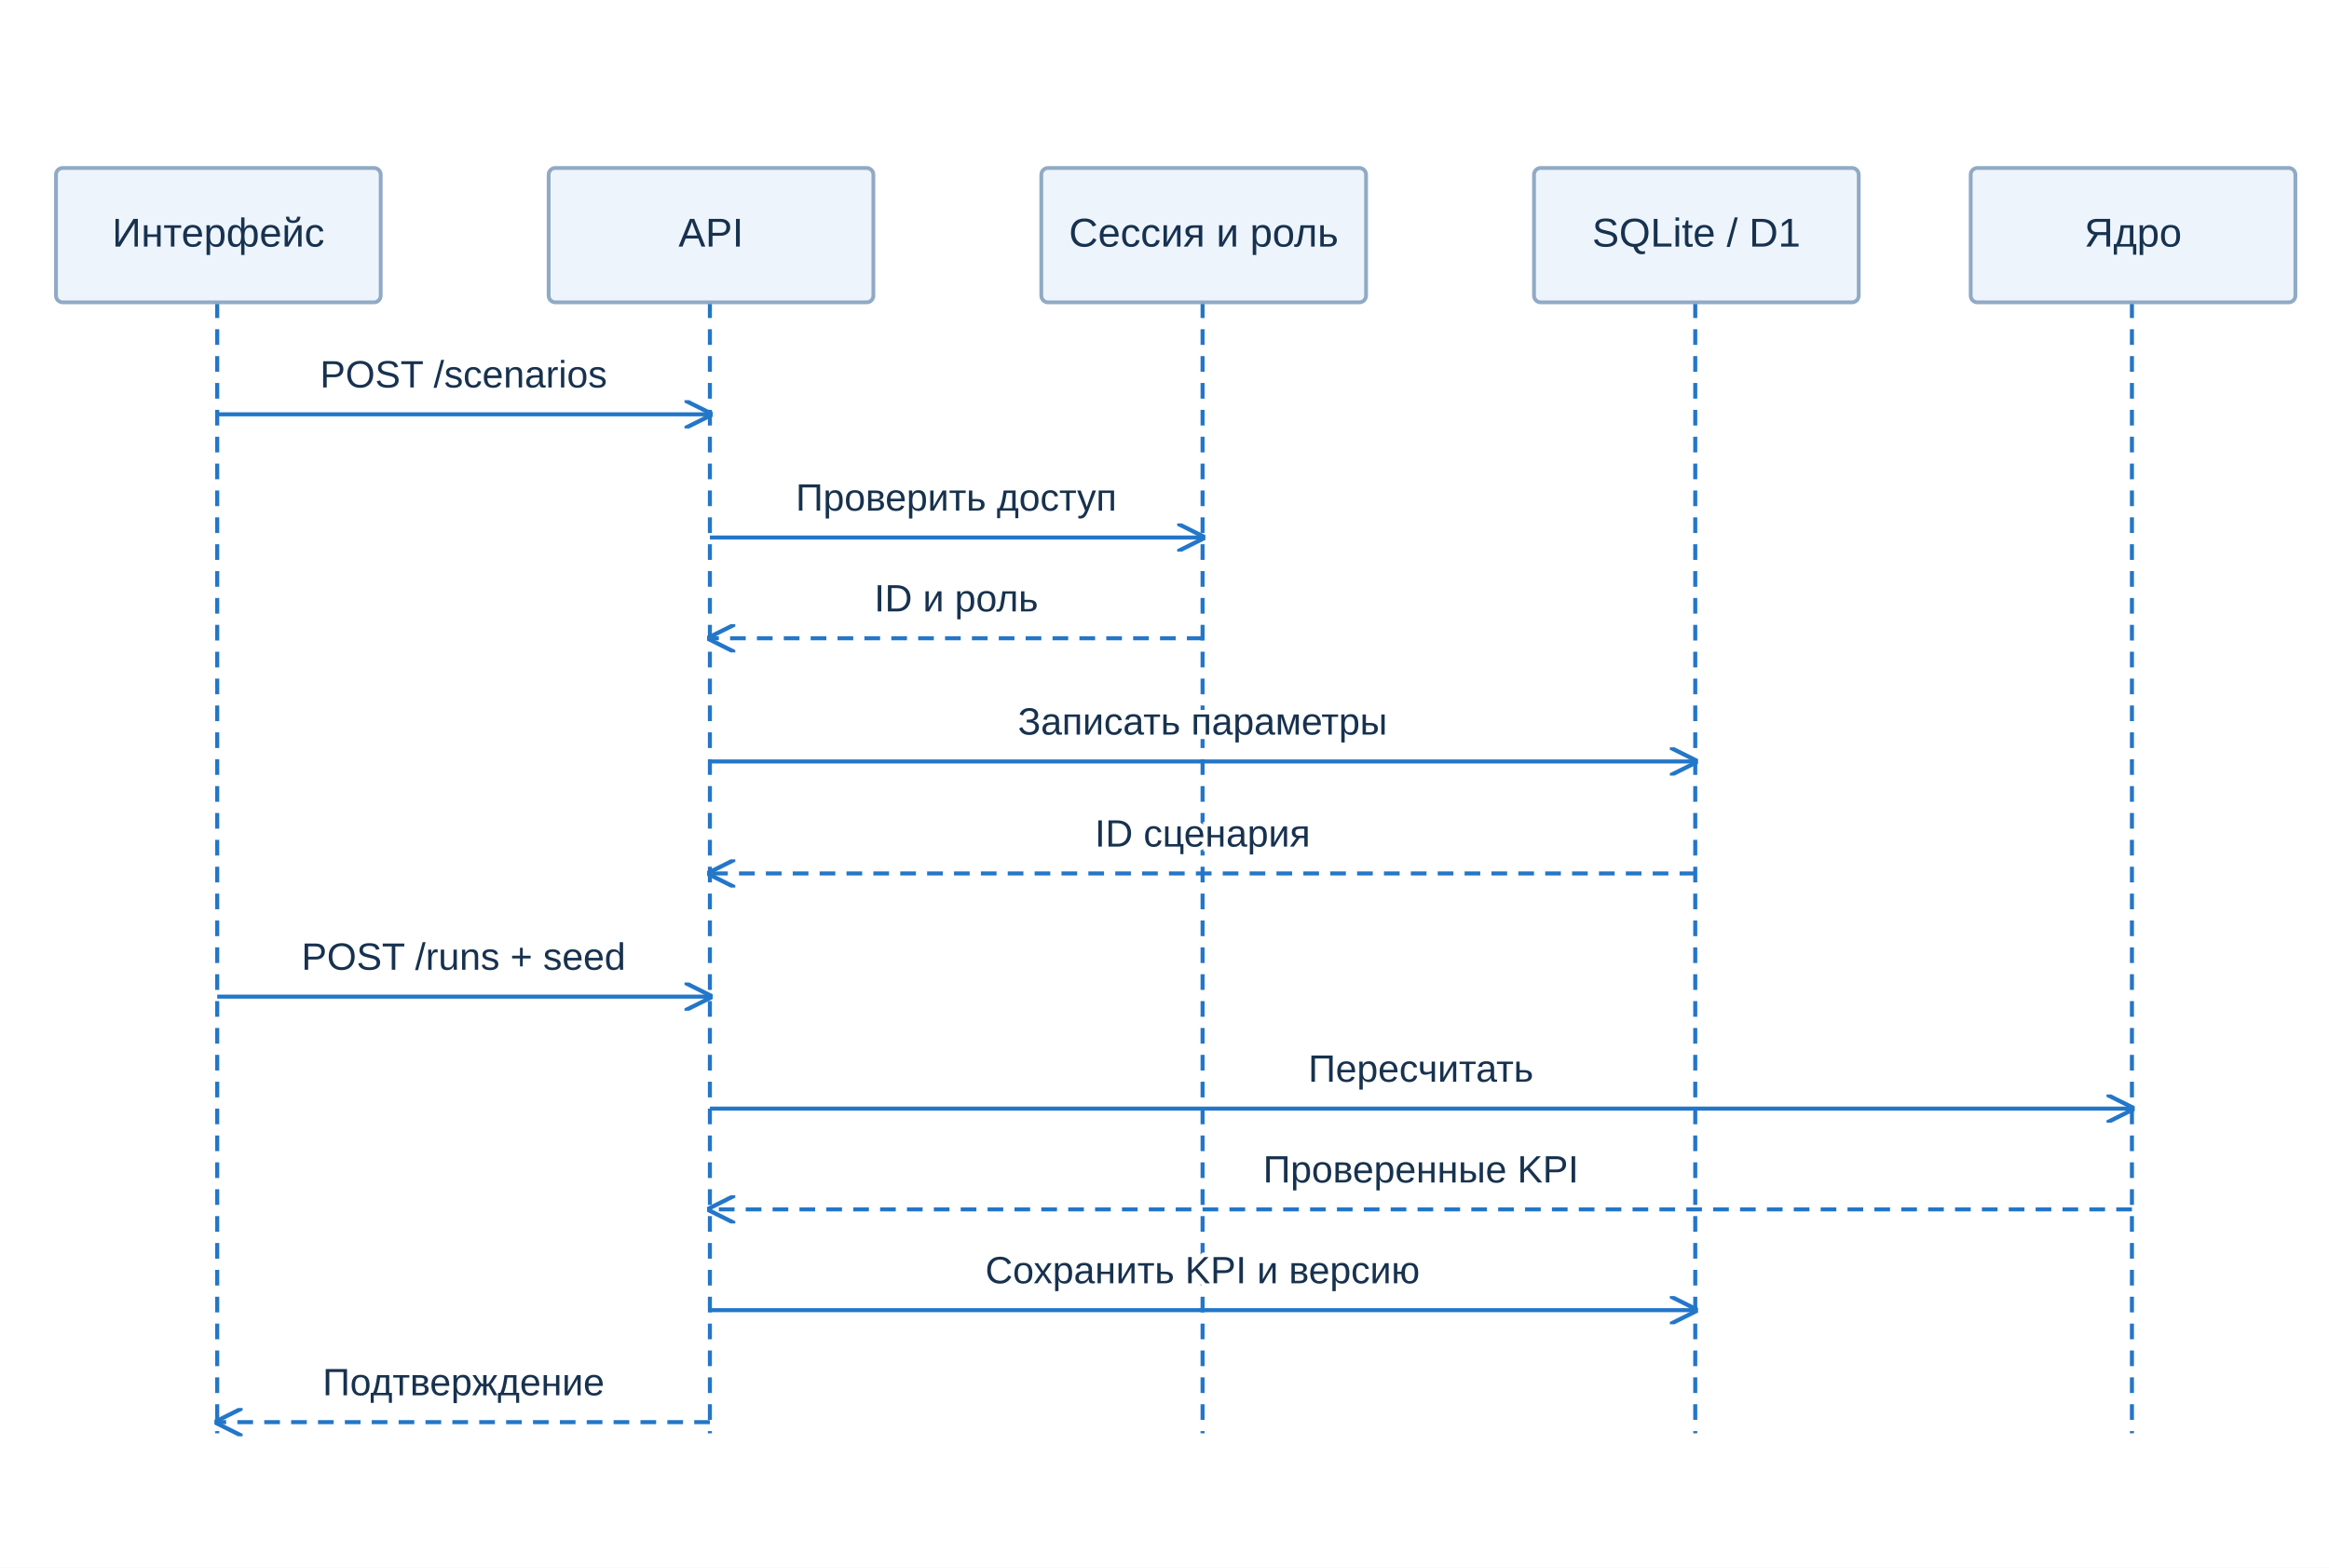
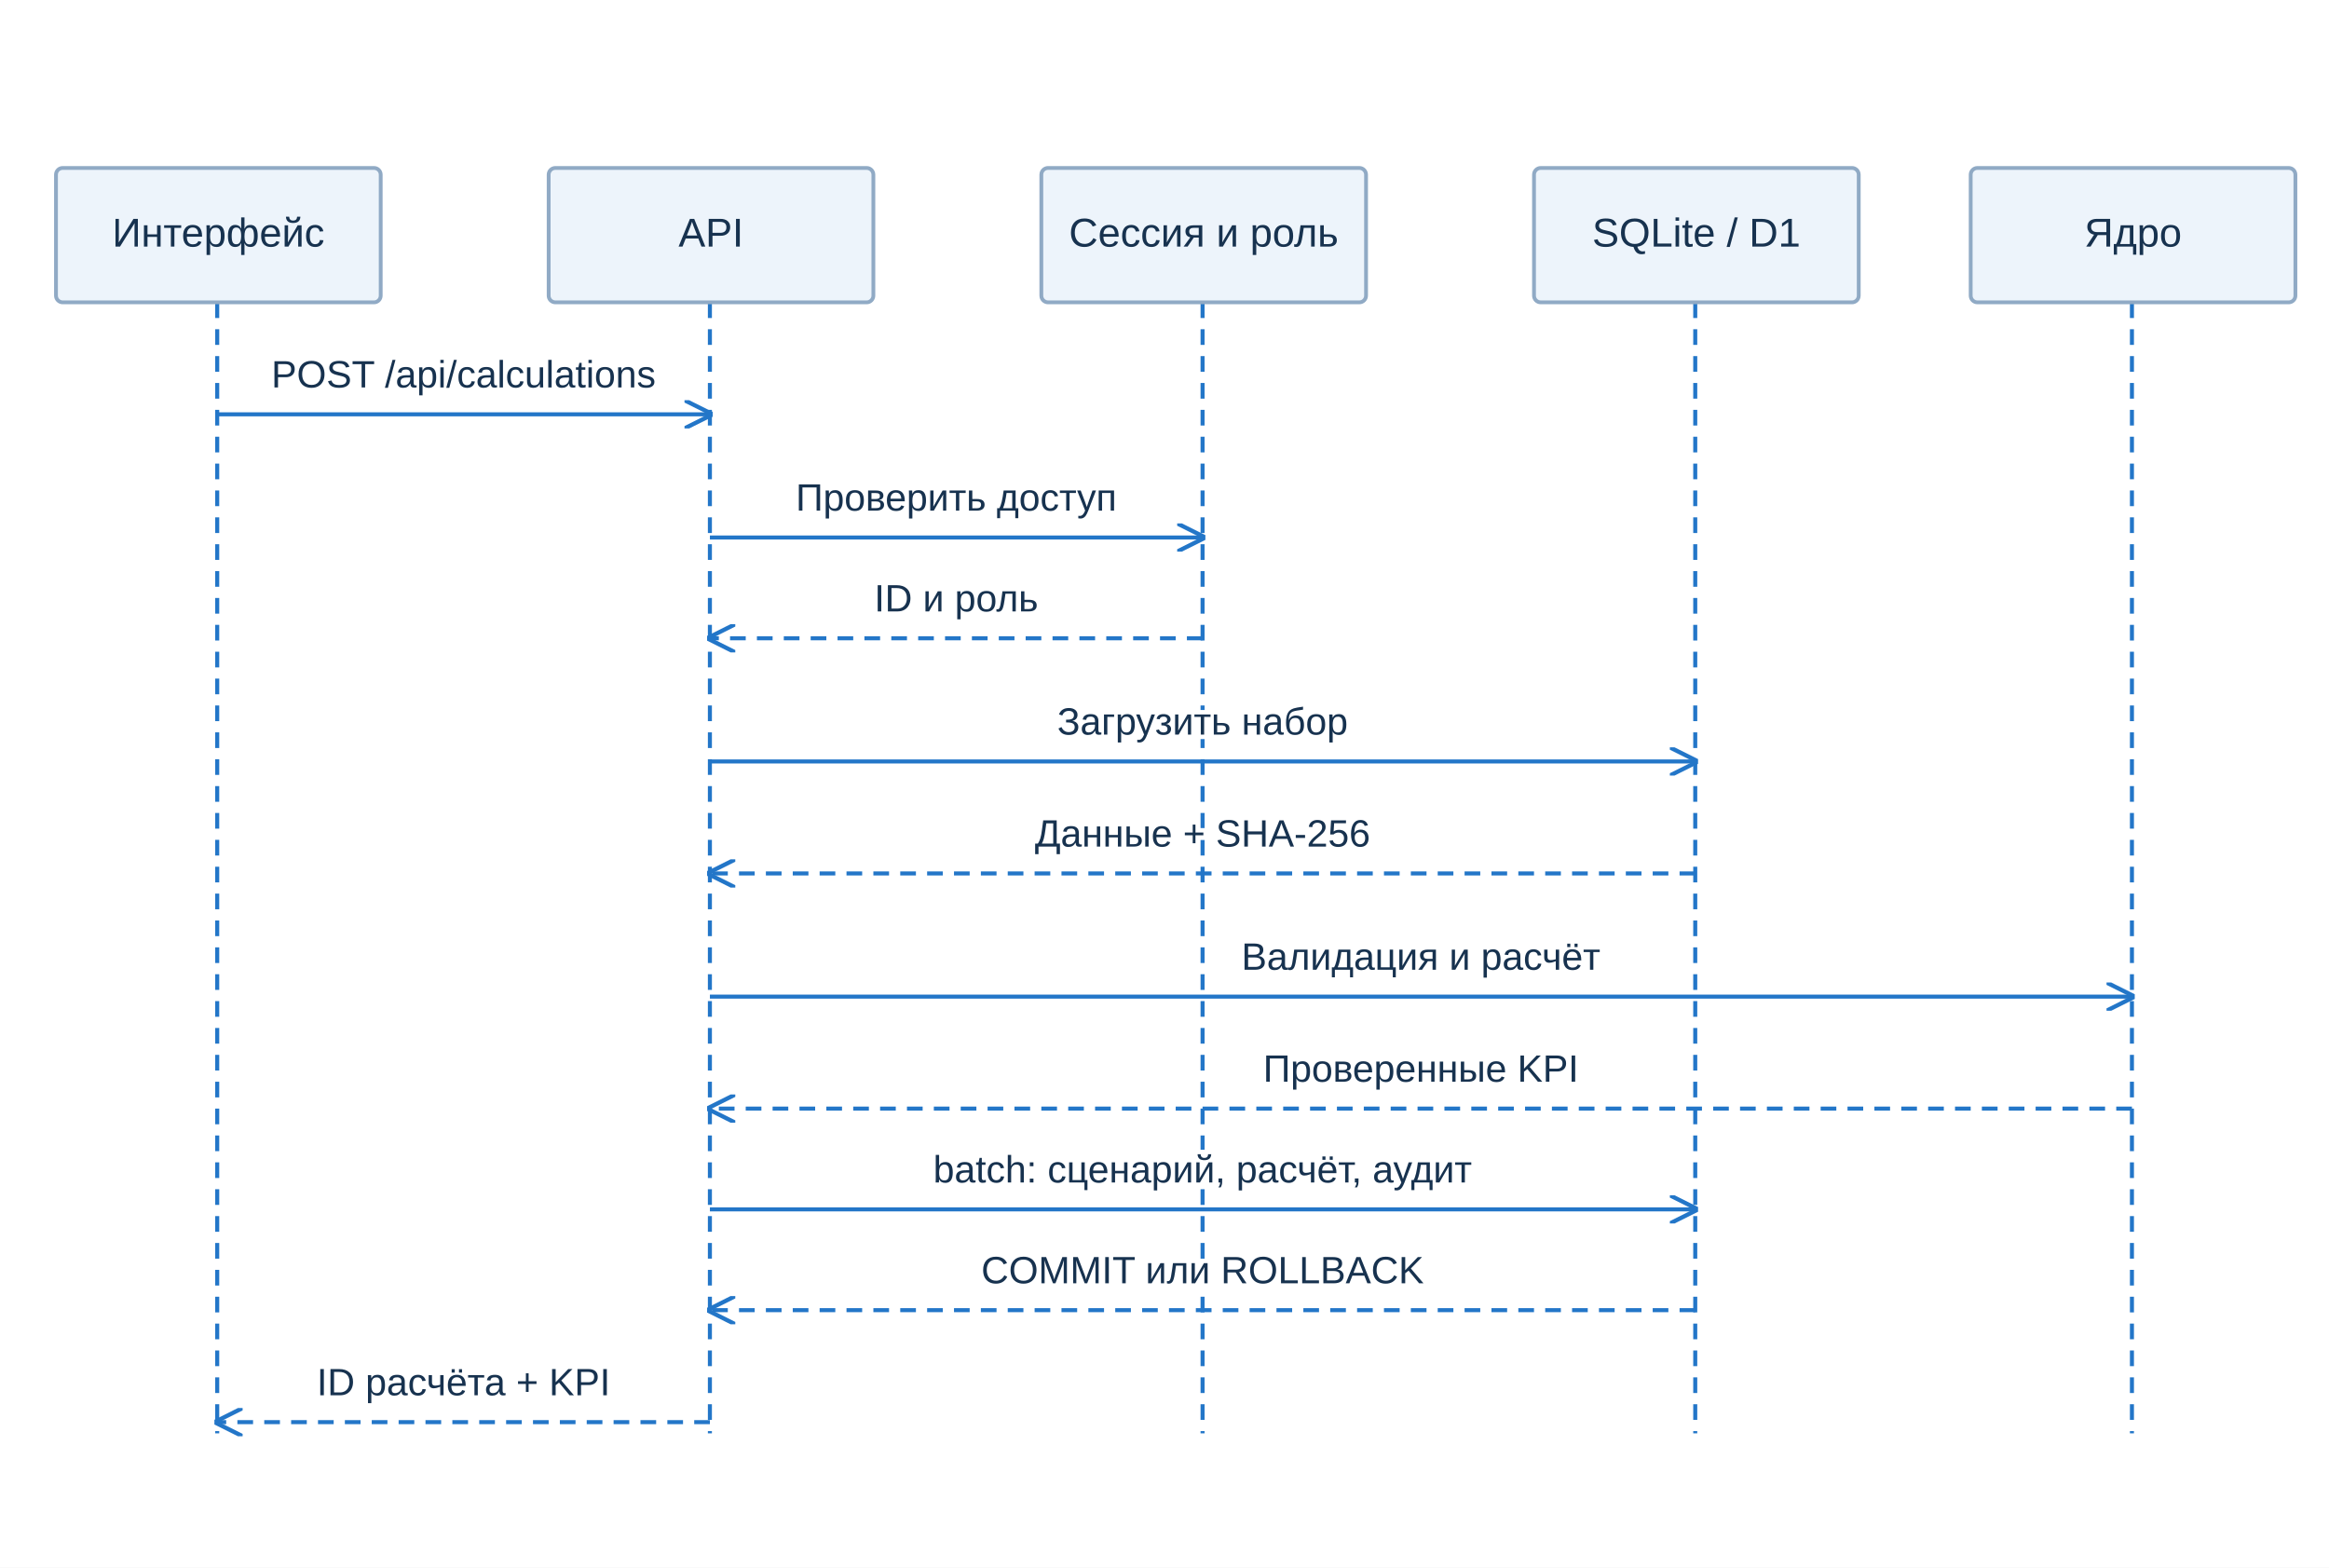
<svg xmlns="http://www.w3.org/2000/svg" width="1040" height="700" viewBox="0 0 1040 700">
  <defs>
    <marker id="arrow" viewBox="0 0 10 10" refX="9" refY="5" markerWidth="7" markerHeight="7" orient="auto-start-reverse">
      <path d="M 0 0 L 10 5 L 0 10" fill="none" stroke="#2376C8" stroke-width="1.5" />
    </marker>
    <marker id="triangle" viewBox="0 0 12 12" refX="11" refY="6" markerWidth="12" markerHeight="12" orient="auto">
      <path d="M1 1L11 6L1 11Z" fill="white" stroke="#2376C8" stroke-width="1" />
    </marker>
  </defs>
  <rect width="100%" height="100%" fill="white" />
  <polyline points="97,135 97,640" fill="none" stroke="#2376C8" stroke-width="1.8" stroke-dasharray="7 5" />
  <polyline points="317,135 317,640" fill="none" stroke="#2376C8" stroke-width="1.8" stroke-dasharray="7 5" />
  <polyline points="537,135 537,640" fill="none" stroke="#2376C8" stroke-width="1.8" stroke-dasharray="7 5" />
  <polyline points="757,135 757,640" fill="none" stroke="#2376C8" stroke-width="1.8" stroke-dasharray="7 5" />
  <polyline points="952,135 952,640" fill="none" stroke="#2376C8" stroke-width="1.8" stroke-dasharray="7 5" />
  <polyline points="97,185 317,185" fill="none" stroke="#2376C8" stroke-width="1.8" marker-end="url(#arrow)" />
-   <text x="207" y="173" text-anchor="middle" font-family="Arial" font-size="17" fill="#17324F" stroke="white" stroke-width="4" paint-order="stroke">POST /scenarios</text>
+   <text x="207" y="173" text-anchor="middle" font-family="Arial" font-size="17" fill="#17324F" stroke="white" stroke-width="4" paint-order="stroke">POST /api/calculations</text>
  <polyline points="317,240 537,240" fill="none" stroke="#2376C8" stroke-width="1.8" marker-end="url(#arrow)" />
  <text x="427" y="228" text-anchor="middle" font-family="Arial" font-size="17" fill="#17324F" stroke="white" stroke-width="4" paint-order="stroke">Проверить доступ</text>
  <polyline points="537,285 317,285" fill="none" stroke="#2376C8" stroke-width="1.8" stroke-dasharray="7 5" marker-end="url(#arrow)" />
  <text x="427" y="273" text-anchor="middle" font-family="Arial" font-size="17" fill="#17324F" stroke="white" stroke-width="4" paint-order="stroke">ID и роль</text>
  <polyline points="317,340 757,340" fill="none" stroke="#2376C8" stroke-width="1.8" marker-end="url(#arrow)" />
-   <text x="537" y="328" text-anchor="middle" font-family="Arial" font-size="17" fill="#17324F" stroke="white" stroke-width="4" paint-order="stroke">Записать параметры</text>
+   <text x="537" y="328" text-anchor="middle" font-family="Arial" font-size="17" fill="#17324F" stroke="white" stroke-width="4" paint-order="stroke">Загрузить набор</text>
  <polyline points="757,390 317,390" fill="none" stroke="#2376C8" stroke-width="1.8" stroke-dasharray="7 5" marker-end="url(#arrow)" />
-   <text x="537" y="378" text-anchor="middle" font-family="Arial" font-size="17" fill="#17324F" stroke="white" stroke-width="4" paint-order="stroke">ID сценария</text>
-   <polyline points="97,445 317,445" fill="none" stroke="#2376C8" stroke-width="1.8" marker-end="url(#arrow)" />
-   <text x="207" y="433" text-anchor="middle" font-family="Arial" font-size="17" fill="#17324F" stroke="white" stroke-width="4" paint-order="stroke">POST /runs + seed</text>
-   <polyline points="317,495 952,495" fill="none" stroke="#2376C8" stroke-width="1.8" marker-end="url(#arrow)" />
-   <text x="634.5" y="483" text-anchor="middle" font-family="Arial" font-size="17" fill="#17324F" stroke="white" stroke-width="4" paint-order="stroke">Пересчитать</text>
-   <polyline points="952,540 317,540" fill="none" stroke="#2376C8" stroke-width="1.8" stroke-dasharray="7 5" marker-end="url(#arrow)" />
-   <text x="634.5" y="528" text-anchor="middle" font-family="Arial" font-size="17" fill="#17324F" stroke="white" stroke-width="4" paint-order="stroke">Проверенные KPI</text>
-   <polyline points="317,585 757,585" fill="none" stroke="#2376C8" stroke-width="1.8" marker-end="url(#arrow)" />
-   <text x="537" y="573" text-anchor="middle" font-family="Arial" font-size="17" fill="#17324F" stroke="white" stroke-width="4" paint-order="stroke">Сохранить KPI и версию</text>
+   <text x="537" y="378" text-anchor="middle" font-family="Arial" font-size="17" fill="#17324F" stroke="white" stroke-width="4" paint-order="stroke">Данные + SHA-256</text>
+   <polyline points="317,445 952,445" fill="none" stroke="#2376C8" stroke-width="1.8" marker-end="url(#arrow)" />
+   <text x="634.5" y="433" text-anchor="middle" font-family="Arial" font-size="17" fill="#17324F" stroke="white" stroke-width="4" paint-order="stroke">Валидация и расчёт</text>
+   <polyline points="952,495 317,495" fill="none" stroke="#2376C8" stroke-width="1.8" stroke-dasharray="7 5" marker-end="url(#arrow)" />
+   <text x="634.5" y="483" text-anchor="middle" font-family="Arial" font-size="17" fill="#17324F" stroke="white" stroke-width="4" paint-order="stroke">Проверенные KPI</text>
+   <polyline points="317,540 757,540" fill="none" stroke="#2376C8" stroke-width="1.8" marker-end="url(#arrow)" />
+   <text x="537" y="528" text-anchor="middle" font-family="Arial" font-size="17" fill="#17324F" stroke="white" stroke-width="4" paint-order="stroke">batch: сценарий, расчёт, аудит</text>
+   <polyline points="757,585 317,585" fill="none" stroke="#2376C8" stroke-width="1.8" stroke-dasharray="7 5" marker-end="url(#arrow)" />
+   <text x="537" y="573" text-anchor="middle" font-family="Arial" font-size="17" fill="#17324F" stroke="white" stroke-width="4" paint-order="stroke">COMMIT или ROLLBACK</text>
  <polyline points="317,635 97,635" fill="none" stroke="#2376C8" stroke-width="1.8" stroke-dasharray="7 5" marker-end="url(#arrow)" />
-   <text x="207" y="623" text-anchor="middle" font-family="Arial" font-size="17" fill="#17324F" stroke="white" stroke-width="4" paint-order="stroke">Подтверждение</text>
+   <text x="207" y="623" text-anchor="middle" font-family="Arial" font-size="17" fill="#17324F" stroke="white" stroke-width="4" paint-order="stroke">ID расчёта + KPI</text>
  <rect x="25" y="75" width="145" height="60" rx="3" fill="#EDF4FB" stroke="#90AAC5" stroke-width="1.7" />
  <text x="97.5" y="105" text-anchor="middle" dominant-baseline="middle" font-family="Arial" font-size="18" fill="#17324F">Интерфейс</text>
  <rect x="245" y="75" width="145" height="60" rx="3" fill="#EDF4FB" stroke="#90AAC5" stroke-width="1.7" />
  <text x="317.5" y="105" text-anchor="middle" dominant-baseline="middle" font-family="Arial" font-size="18" fill="#17324F">API</text>
  <rect x="465" y="75" width="145" height="60" rx="3" fill="#EDF4FB" stroke="#90AAC5" stroke-width="1.7" />
  <text x="537.5" y="105" text-anchor="middle" dominant-baseline="middle" font-family="Arial" font-size="18" fill="#17324F">Сессия и роль</text>
  <rect x="685" y="75" width="145" height="60" rx="3" fill="#EDF4FB" stroke="#90AAC5" stroke-width="1.7" />
  <text x="757.5" y="105" text-anchor="middle" dominant-baseline="middle" font-family="Arial" font-size="18" fill="#17324F">SQLite / D1</text>
  <rect x="880" y="75" width="145" height="60" rx="3" fill="#EDF4FB" stroke="#90AAC5" stroke-width="1.7" />
  <text x="952.5" y="105" text-anchor="middle" dominant-baseline="middle" font-family="Arial" font-size="18" fill="#17324F">Ядро</text>
</svg>
